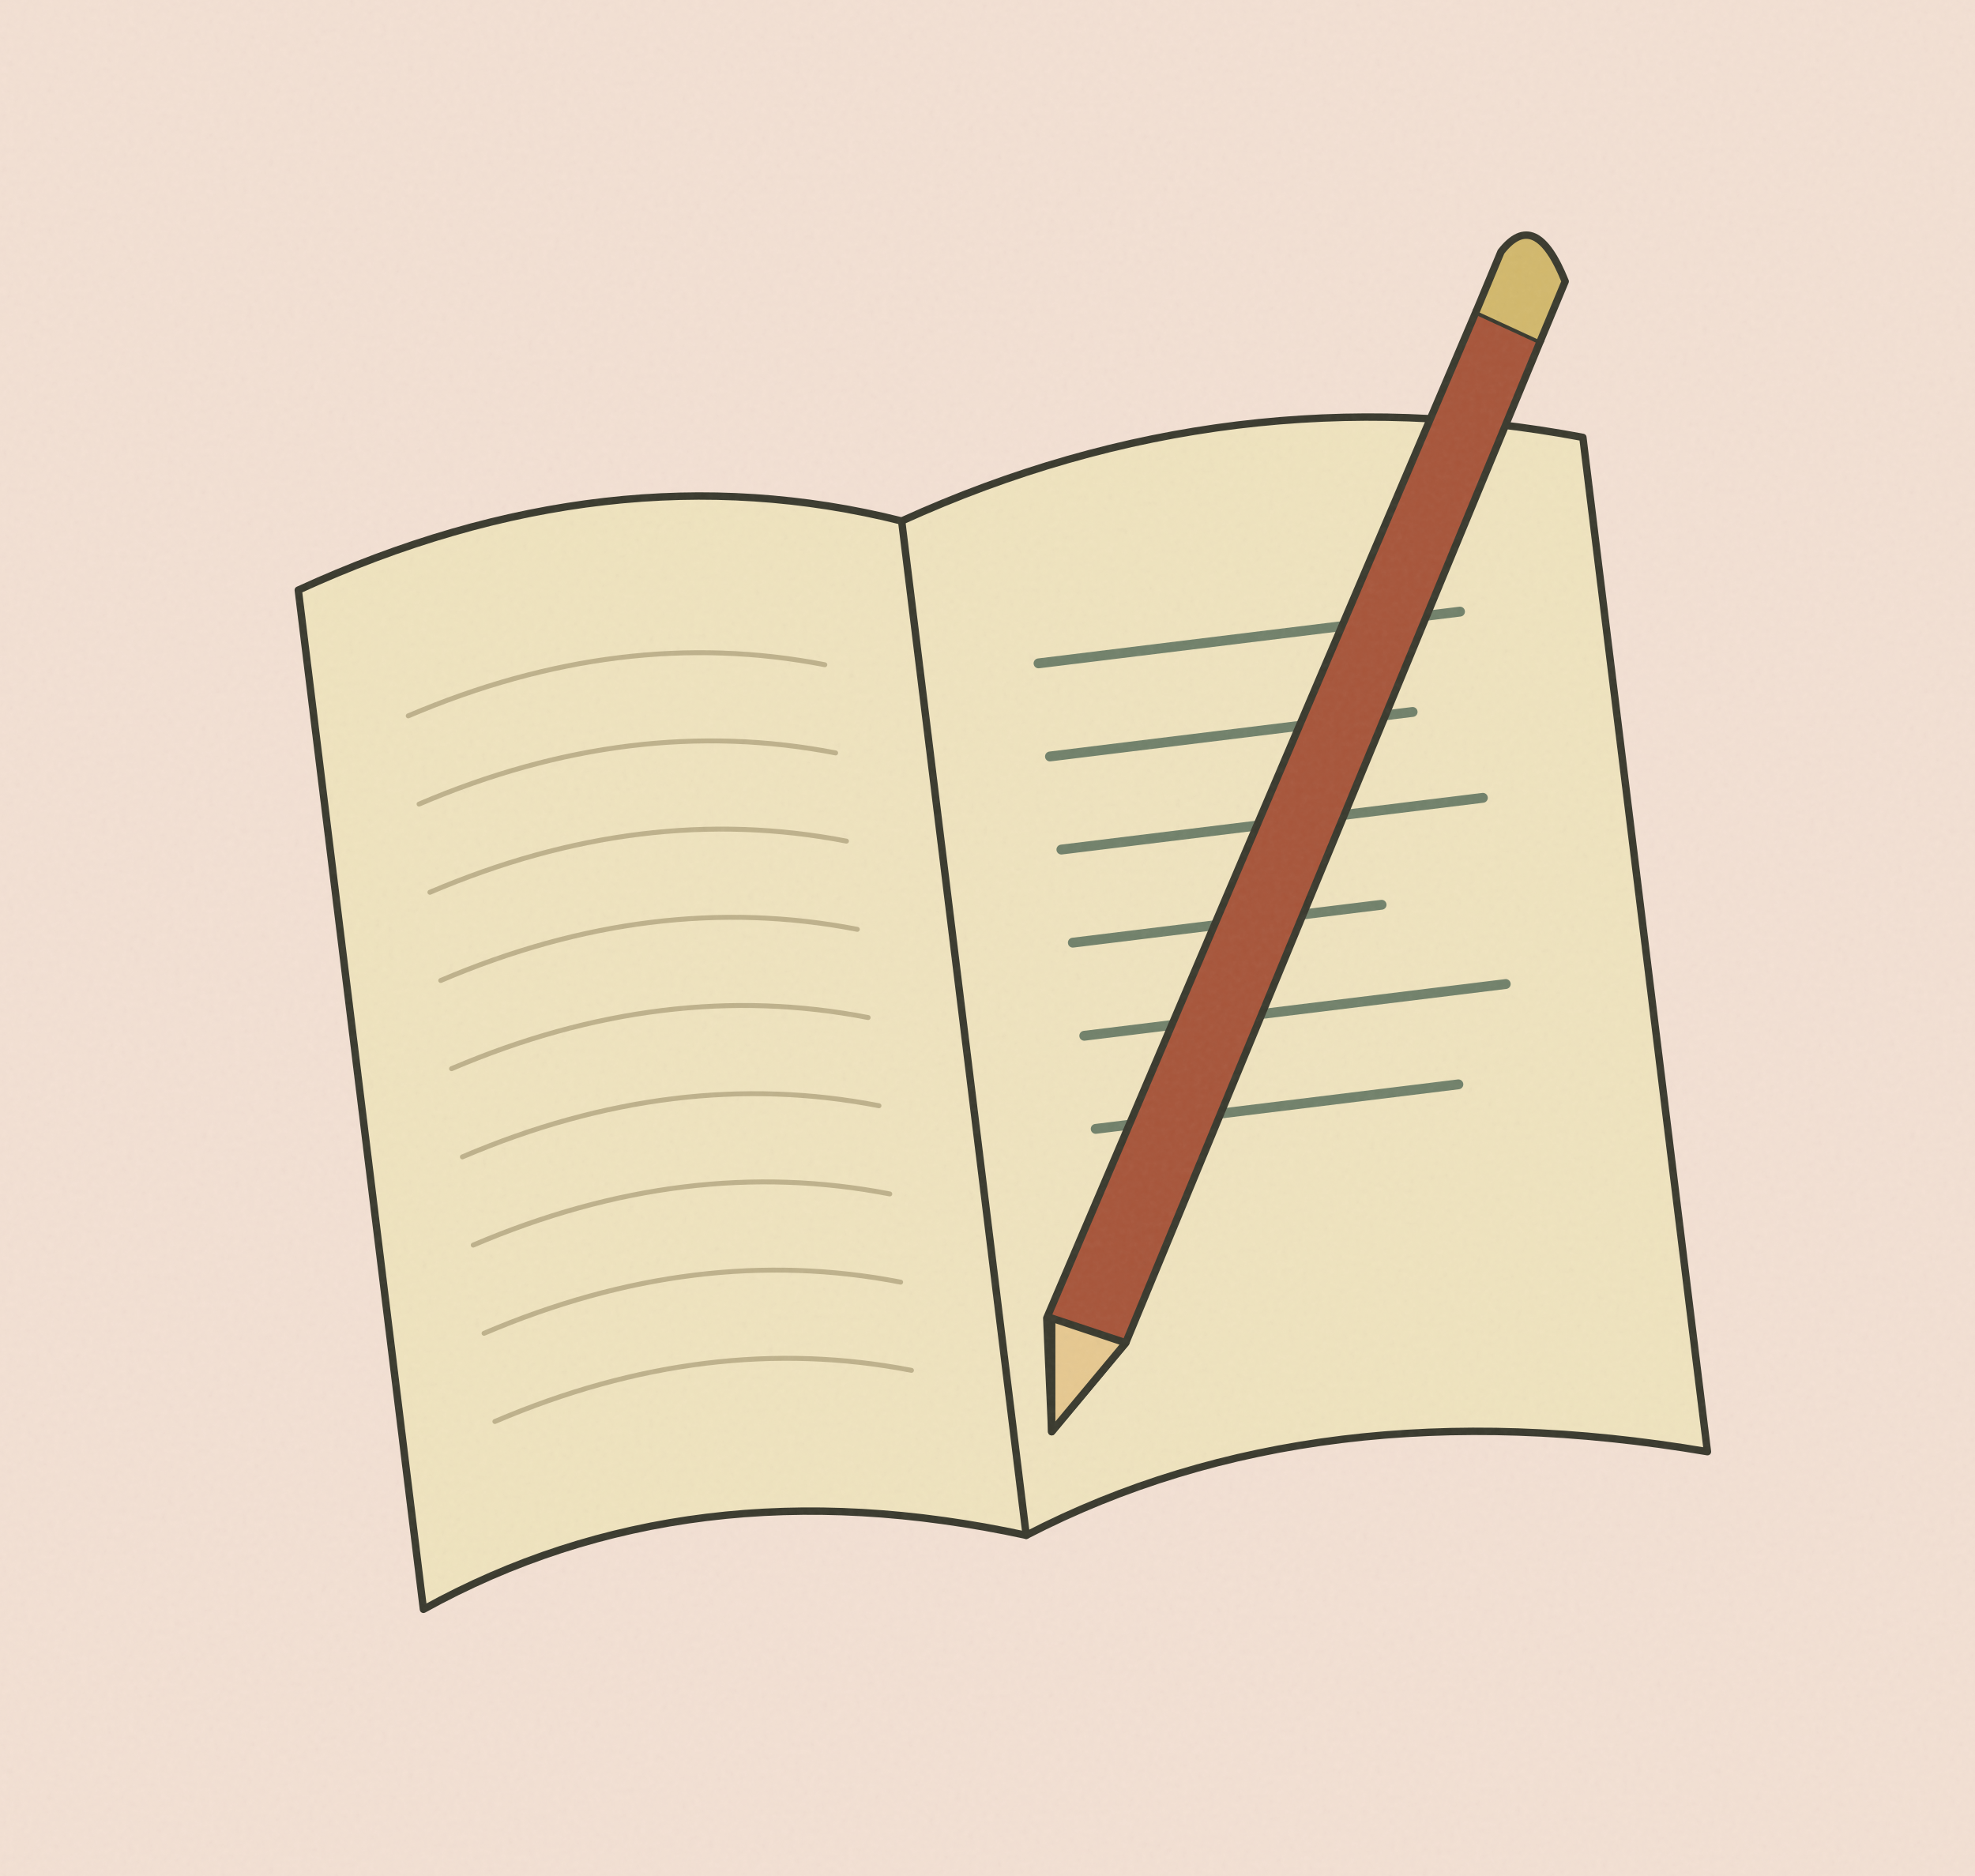
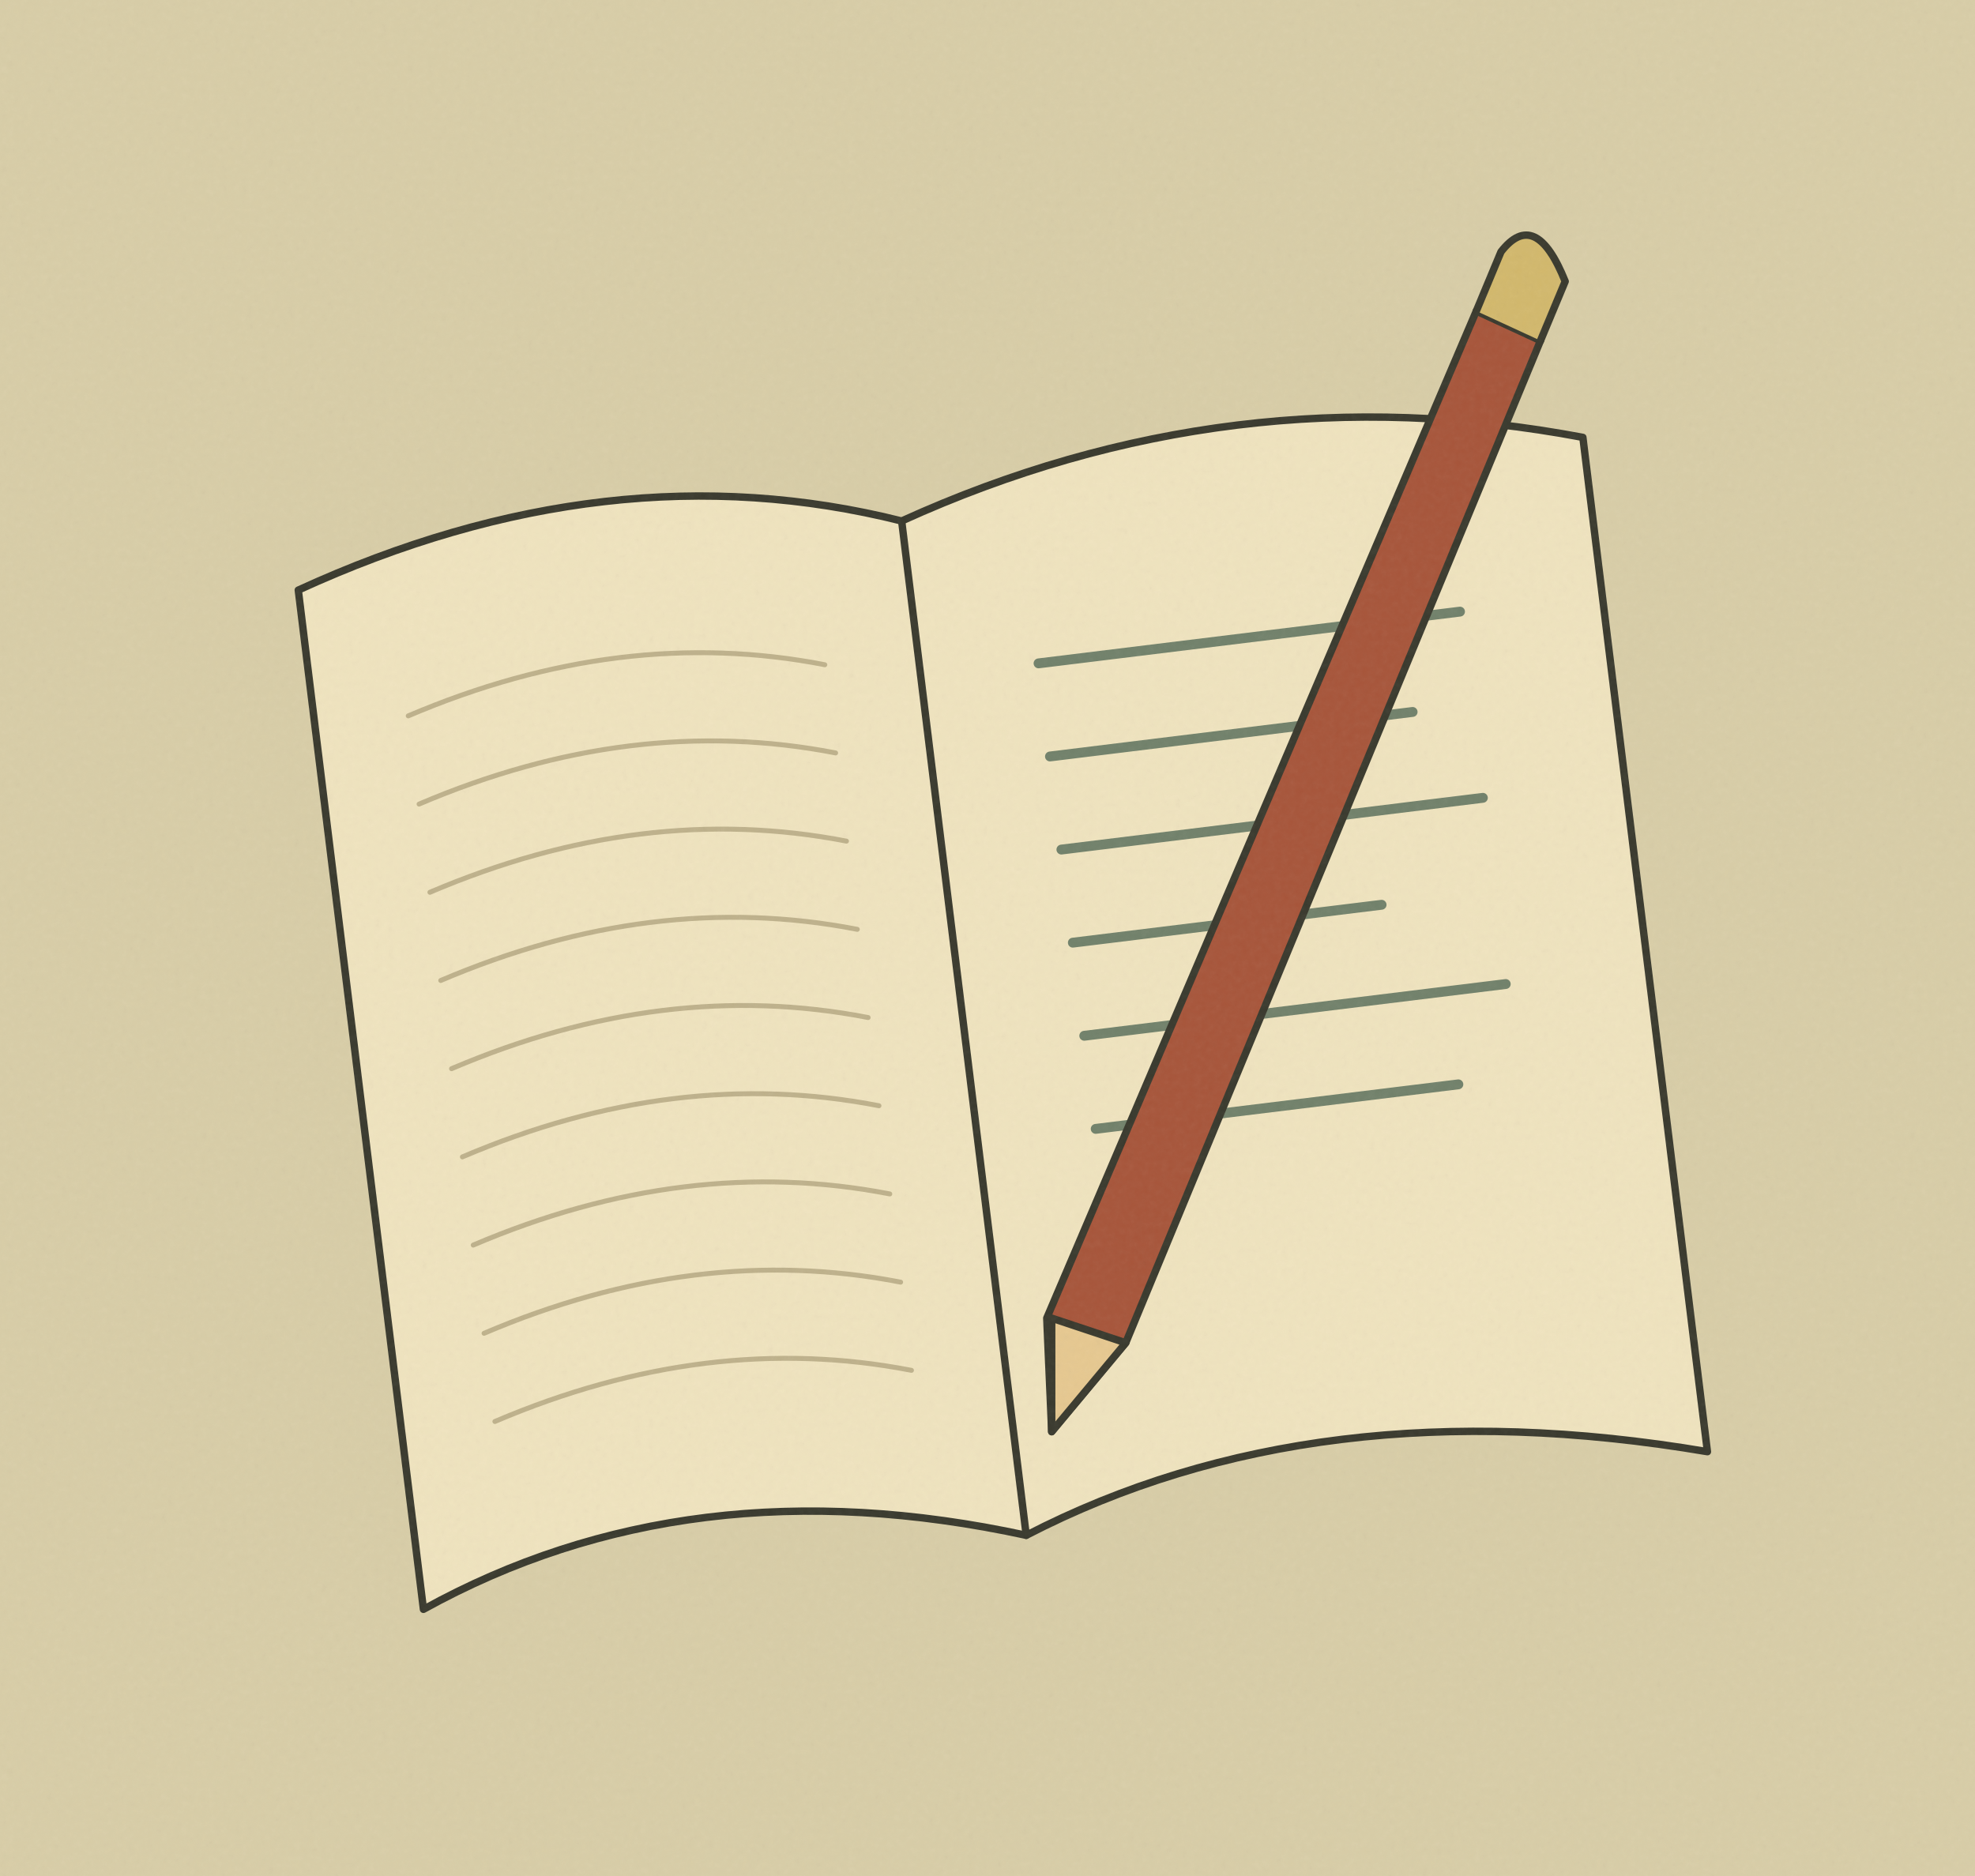
<svg xmlns="http://www.w3.org/2000/svg" viewBox="0 0 400 380">
  <defs>
    <pattern id="fine" width="5" height="5" patternUnits="userSpaceOnUse">
      <path d="M0 0l5 5" stroke="#231e17" opacity=".1" stroke-width=".5" />
    </pattern>
    <filter id="grain">
      <feTurbulence type="fractalNoise" baseFrequency=".74" numOctaves="3" stitchTiles="stitch" />
      <feColorMatrix type="saturate" values="0" />
      <feComponentTransfer>
        <feFuncA type="linear" slope=".065" />
      </feComponentTransfer>
      <feBlend in="SourceGraphic" mode="multiply" />
    </filter>
  </defs>
-   <rect width="400" height="380" fill="#f3e0d3" />
+   <rect width="400" height="380" fill="#d8cda7" />
  <g stroke="#39392d" stroke-width="1.5" stroke-linejoin="round" stroke-linecap="round">
    <g transform="rotate(-7 185 207)">
      <path d="M72 105q66-21 123 1 70-22 139 0v207q-77-23-139 0-66-23-123 0z" fill="#efe3be" />
      <path d="M195 106v207" fill="none" />
      <path d="M91 133q45-13 85 0m-85 18q45-13 85 0m-85 18q45-13 85 0m-85 18q45-13 85 0m-85 18q45-13 85 0m-85 18q45-13 85 0m-85 18q45-13 85 0m-85 18q45-13 85 0m-85 18q45-13 85 0" stroke="#beb18b" stroke-width="1" fill="none" />
      <path d="M219 138h86m-86 19h74m-74 19h86m-86 19h63m-63 19h86m-86 19h74" stroke="#71816a" stroke-width="2" />
    </g>
    <path d="M299 63l13 6-84 203-15 18-1-23z" fill="#a7553a" />
    <path d="M213 267l15 5-15 18z" fill="#e6c890" />
    <path d="M299 63l5-12q7-9 13 6l-5 12" fill="#d2b86c" />
  </g>
  <rect width="400" height="380" fill="transparent" filter="url(#grain)" />
</svg>
